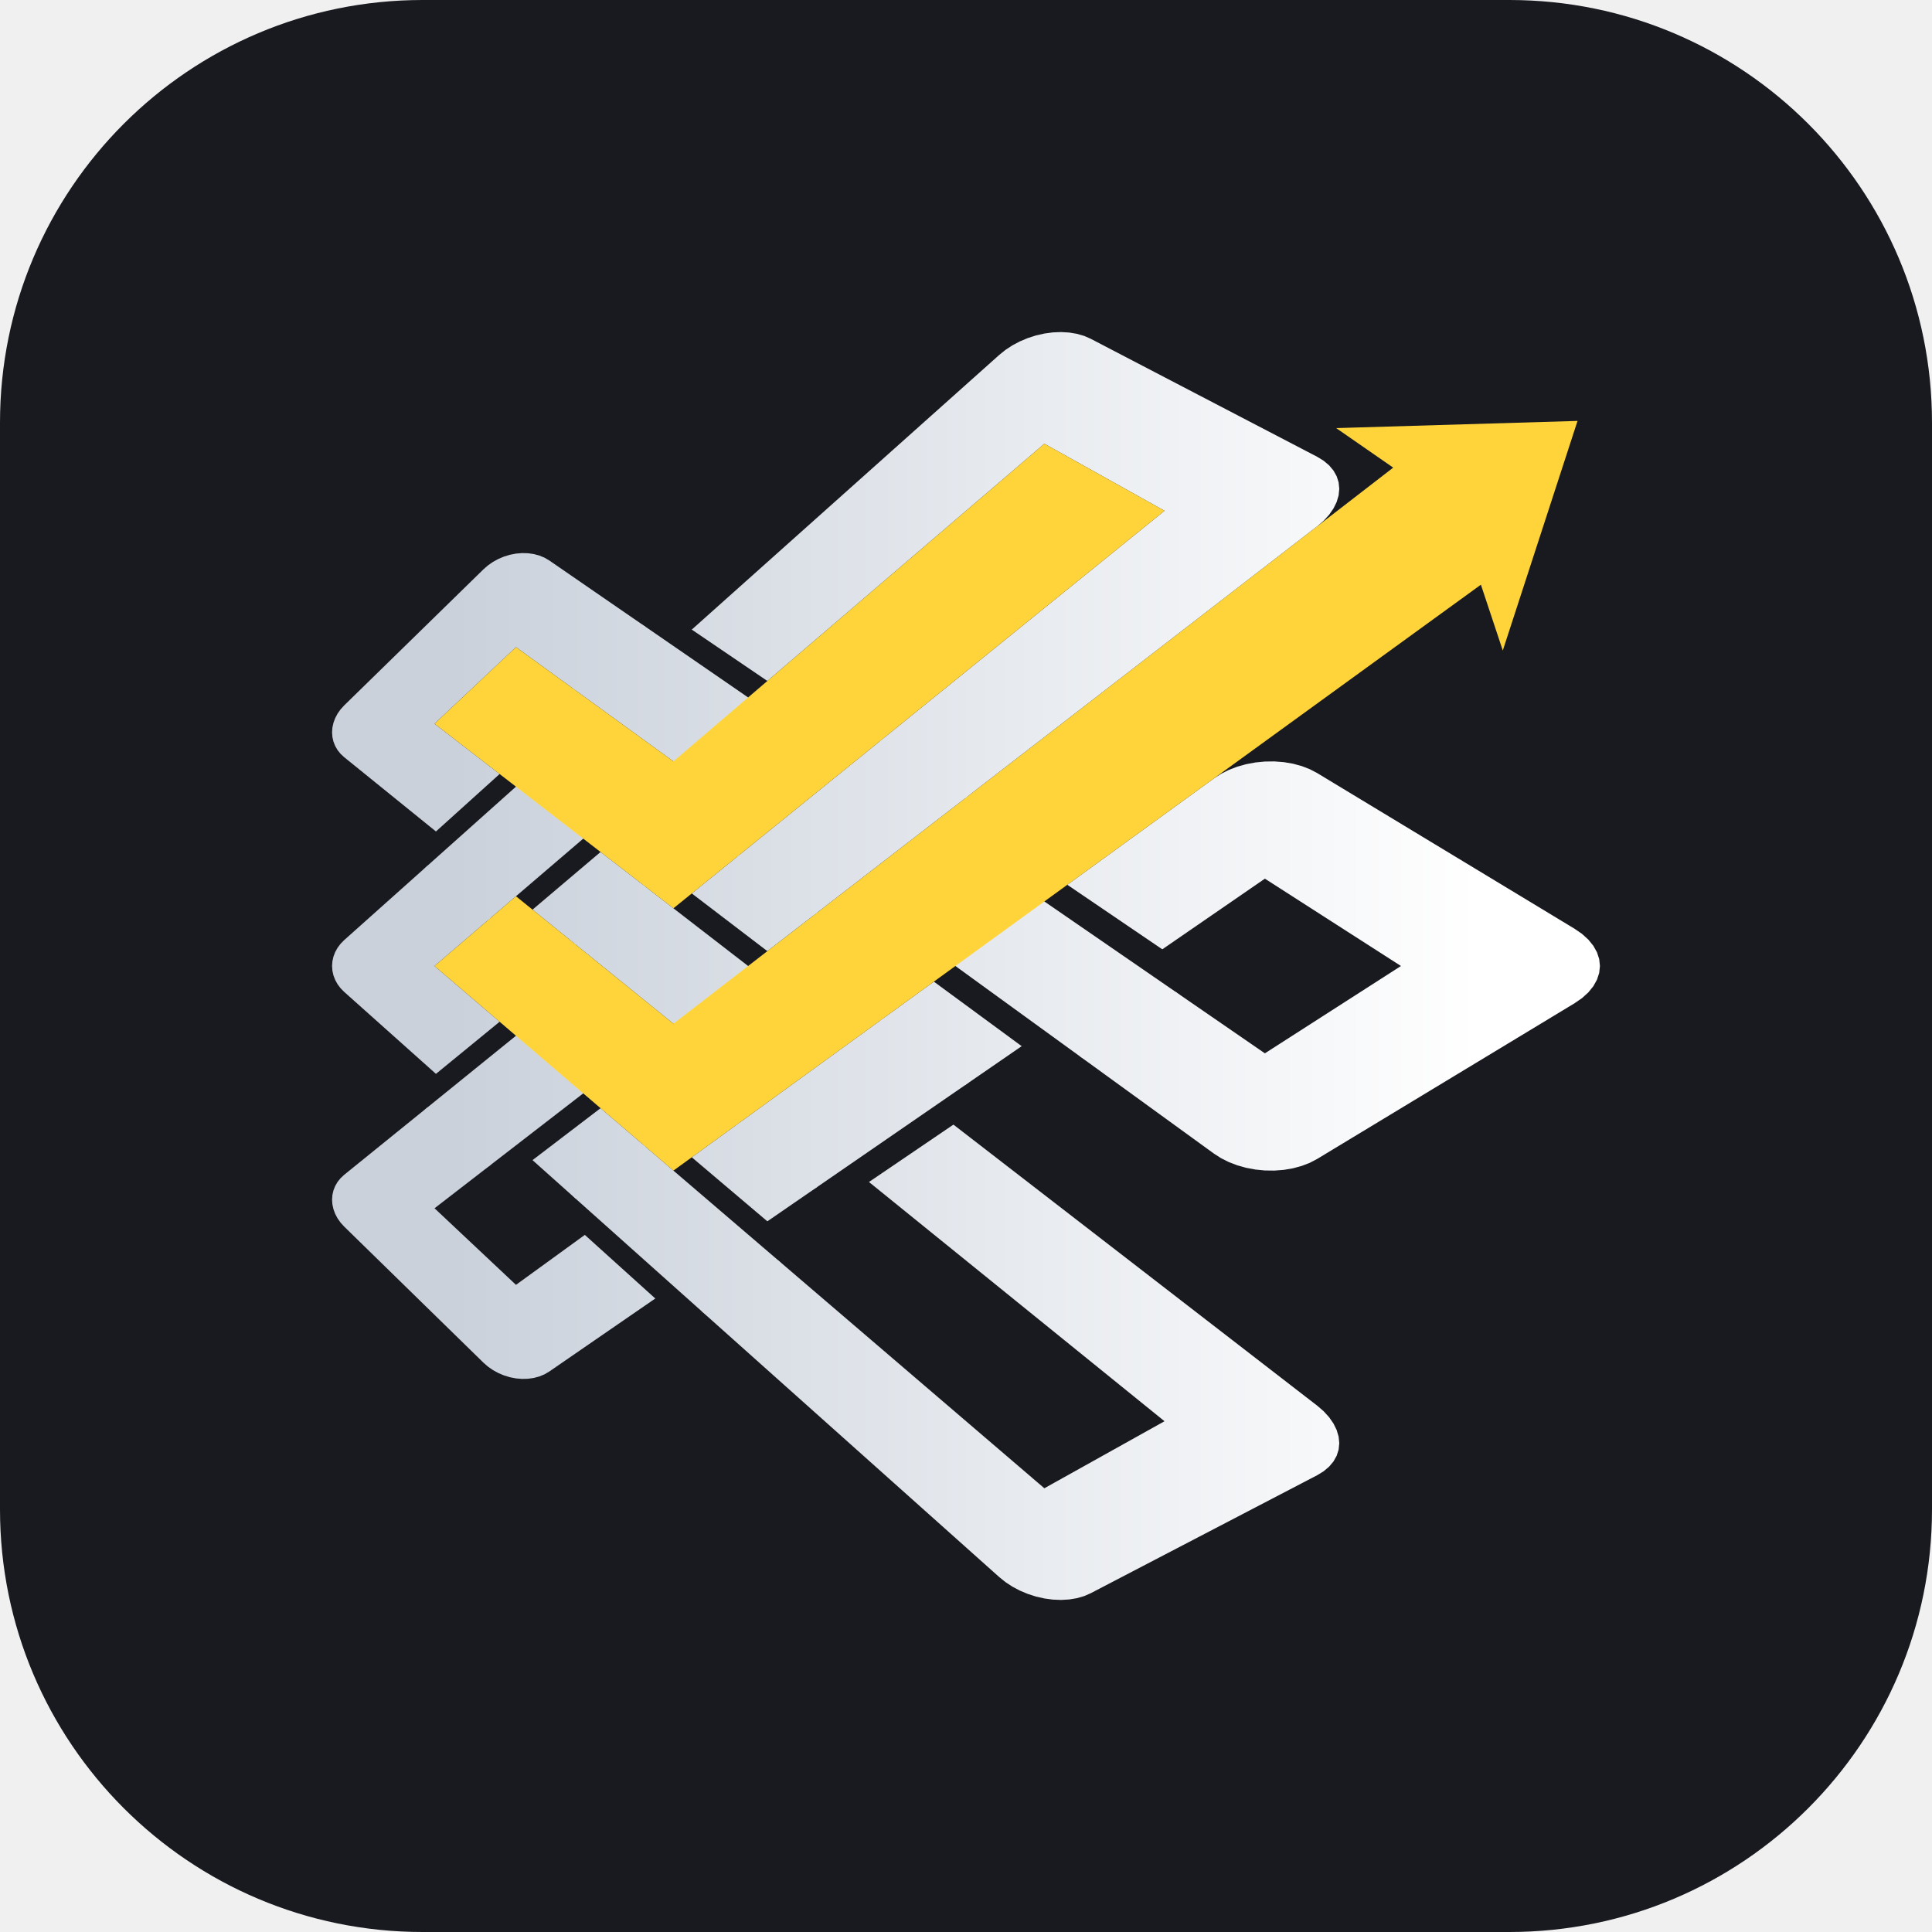
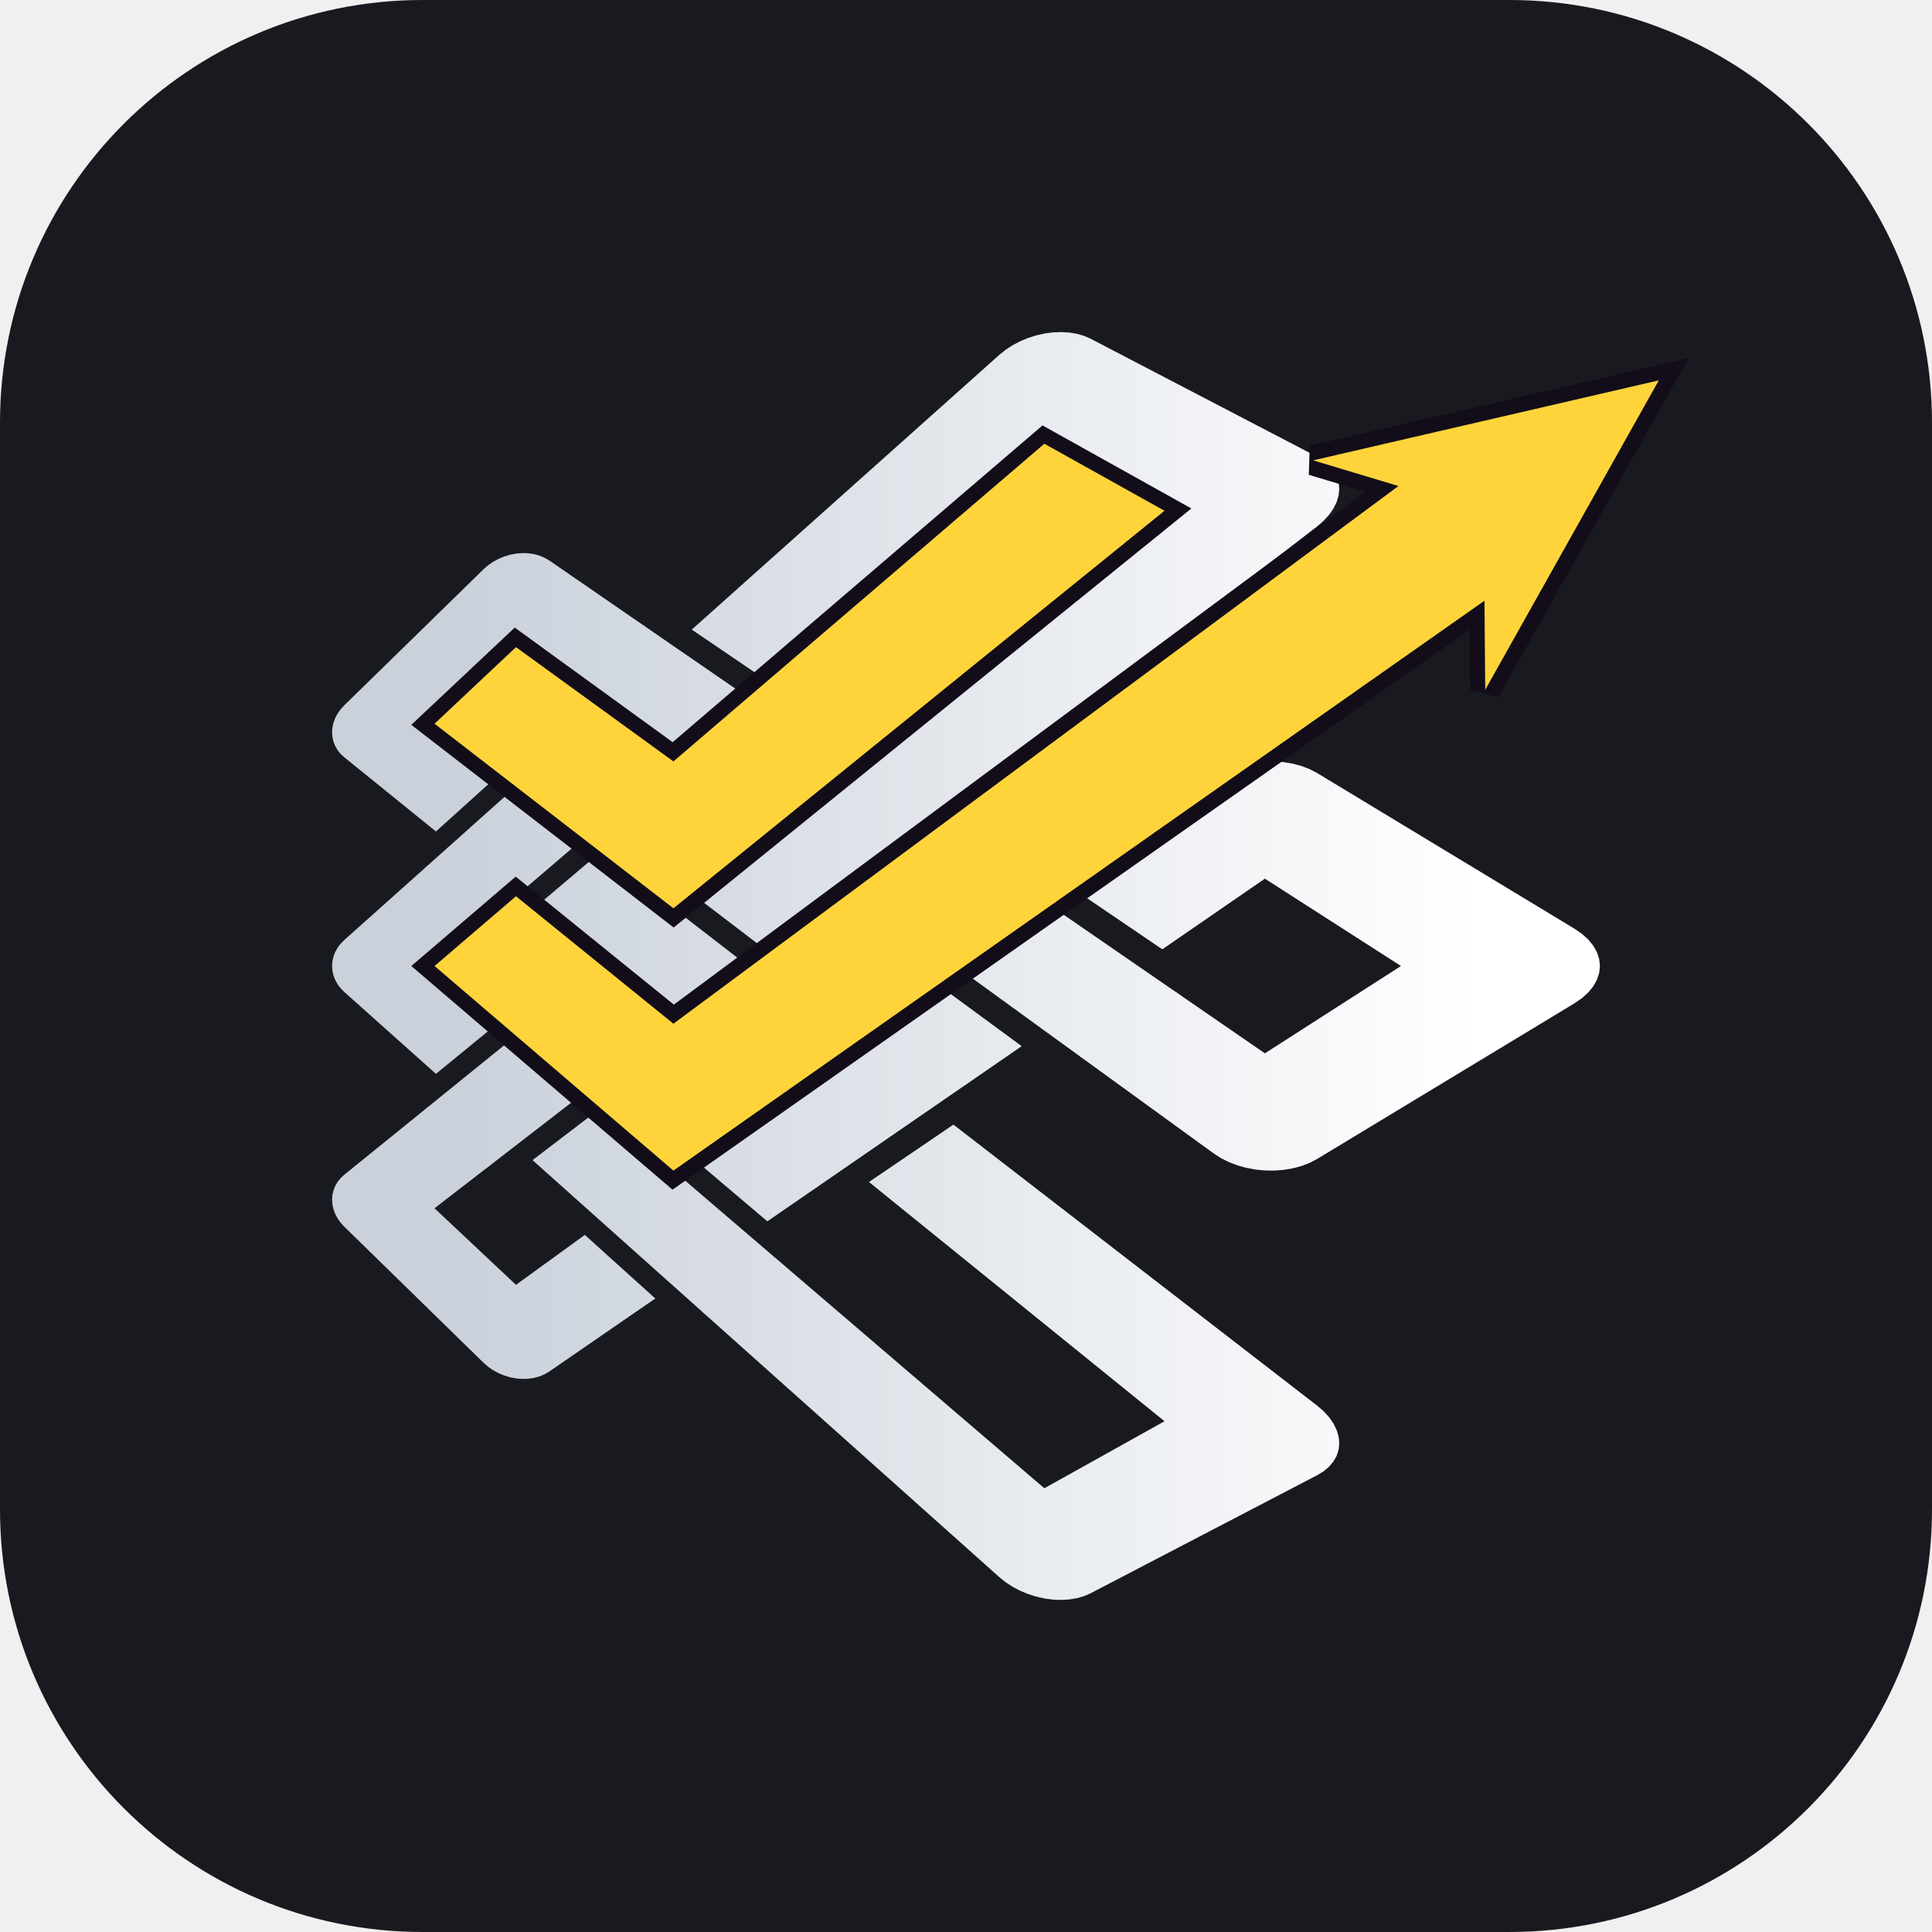
<svg xmlns="http://www.w3.org/2000/svg" viewBox="0 0 512 512" role="img" aria-label="Gold arrow on a perspective knot">
  <defs>
    <linearGradient id="face" x1="120" y1="256" x2="392" y2="256" gradientUnits="userSpaceOnUse">
      <stop stop-color="#CAD1DB" />
      <stop offset="1" stop-color="#FFFFFF" />
    </linearGradient>
    <mask id="weave" maskUnits="userSpaceOnUse" x="0" y="0" width="512" height="512">
      <path fill="#FFFFFF" d="M349.067 204.870L417.315 246.150L386.171 265.562L321.726 224.204Z       M349.067 223.310L347.116 224.496L344.968 225.508L342.660 226.328L340.236 226.944L337.737 227.346L335.207 227.530L332.691 227.493L330.230 227.237L327.865 226.770L325.637 226.100L323.579 225.240L321.726 224.204L320.107 223.012L318.747 221.683L317.667 220.240L316.884 218.706L316.409 217.106L316.250 215.466L316.409 213.813L316.884 212.173L317.667 210.573L318.747 209.039L320.107 207.596L321.726 206.268L323.579 205.078L325.637 204.045L327.865 203.188L330.230 202.522L332.691 202.061L335.207 201.813L337.737 201.784L340.236 201.977L342.660 202.389L344.968 203.016L347.116 203.847L349.067 204.870L350.784 206.066L352.236 207.417L353.395 208.897L354.238 210.481L354.751 212.140L354.923 213.844L354.751 215.563L354.238 217.265L353.395 218.920L352.236 220.497L350.784 221.969Z       M417.315 265.850L349.067 307.130L321.726 287.796L386.171 246.438Z       M417.315 265.850L415.088 267.028L412.637 268.011L410.006 268.781L407.242 269.328L404.394 269.643L401.512 269.723L398.646 269.569L395.845 269.184L393.154 268.578L390.618 267.762L388.278 266.751L386.171 265.562L384.330 264.218L382.785 262.740L381.557 261.152L380.667 259.482L380.127 257.755L379.947 256.000L380.127 254.245L380.667 252.518L381.557 250.848L382.785 249.260L384.330 247.782L386.171 246.438L388.278 245.249L390.618 244.238L393.154 243.422L395.845 242.816L398.646 242.431L401.512 242.277L404.394 242.357L407.242 242.672L410.006 243.219L412.637 243.989L415.088 244.972L417.315 246.150L419.275 247.505L420.932 249.012L422.254 250.645L423.218 252.375L423.804 254.171L424.000 256.000L423.804 257.829L423.218 259.625L422.254 261.355L420.932 262.988L419.275 264.495Z       M321.726 305.732L128.117 165.245L145.555 148.526L349.067 288.690Z       M349.067 307.130L347.116 308.153L344.968 308.984L342.660 309.611L340.236 310.023L337.737 310.216L335.207 310.187L332.691 309.939L330.230 309.478L327.865 308.812L325.637 307.955L323.579 306.922L321.726 305.732L320.107 304.404L318.747 302.961L317.667 301.427L316.884 299.827L316.409 298.187L316.250 296.534L316.409 294.894L316.884 293.294L317.667 291.760L318.747 290.317L320.107 288.988L321.726 287.796L323.579 286.760L325.637 285.900L327.865 285.230L330.230 284.763L332.691 284.507L335.207 284.470L337.737 284.654L340.236 285.056L342.660 285.672L344.968 286.492L347.116 287.504L349.067 288.690L350.784 290.031L352.236 291.503L353.395 293.080L354.238 294.735L354.751 296.437L354.923 298.156L354.751 299.860L354.238 301.519L353.395 303.103L352.236 304.583L350.784 305.934Z       M145.555 163.212L106.998 199.467L91.192 186.963L128.117 150.880Z       M145.555 163.212L144.317 164.250L142.952 165.160L141.486 165.926L139.943 166.535L138.352 166.977L136.739 167.247L135.133 167.341L133.561 167.257L132.049 166.999L130.622 166.572L129.304 165.983L128.117 165.245L127.078 164.368L126.205 163.369L125.511 162.264L125.008 161.072L124.702 159.812L124.600 158.505L124.702 157.172L125.008 155.835L125.511 154.516L126.205 153.237L127.078 152.018L128.117 150.880L129.304 149.843L130.622 148.923L132.049 148.137L133.561 147.498L135.133 147.019L136.739 146.708L138.352 146.573L139.943 146.615L141.486 146.836L142.952 147.232L144.317 147.799L145.555 148.526L146.643 149.402L147.563 150.411L148.297 151.536L148.831 152.758L149.155 154.054L149.264 155.402L149.155 156.778L148.831 158.156L148.297 159.512L147.563 160.822L146.643 162.062Z       M106.998 185.492L349.067 372.510L321.726 387.259L91.192 200.646Z       M106.998 199.467L105.877 200.401L104.641 201.208L103.313 201.873L101.915 202.386L100.473 202.739L99.011 202.926L97.555 202.946L96.130 202.798L94.759 202.487L93.465 202.019L92.269 201.401L91.192 200.646L90.249 199.766L89.456 198.777L88.827 197.694L88.370 196.536L88.093 195.322L88.000 194.072L88.093 192.807L88.370 191.547L88.827 190.312L89.456 189.124L90.249 188.001L91.192 186.963L92.269 186.027L93.465 185.209L94.759 184.524L96.130 183.983L97.555 183.596L99.011 183.372L100.473 183.314L101.915 183.425L103.313 183.703L104.641 184.146L105.877 184.745L106.998 185.492L107.984 186.373L108.816 187.374L109.480 188.477L109.964 189.663L110.258 190.911L110.356 192.198L110.258 193.501L109.964 194.798L109.480 196.065L108.816 197.279L107.984 198.420Z       M349.067 390.950L289.020 422.236L264.825 401.068L321.726 369.323Z       M349.067 390.950L347.116 391.809L344.968 392.460L342.660 392.894L340.236 393.103L337.737 393.086L335.207 392.845L332.691 392.386L330.230 391.718L327.865 390.854L325.637 389.811L323.579 388.605L321.726 387.259L320.107 385.795L318.747 384.238L317.667 382.614L316.884 380.948L316.409 379.269L316.250 377.602L316.409 375.976L316.884 374.416L317.667 372.947L318.747 371.594L320.107 370.379L321.726 369.323L323.579 368.443L325.637 367.755L327.865 367.272L330.230 367.003L332.691 366.954L335.207 367.128L337.737 367.524L340.236 368.135L342.660 368.955L344.968 369.968L347.116 371.160L349.067 372.510L350.784 373.995L352.236 375.588L353.395 377.263L354.238 378.988L354.751 380.733L354.923 382.467L354.751 384.157L354.238 385.773L353.395 387.286L352.236 388.669L350.784 389.898Z       M264.825 417.955L91.192 262.841L106.998 249.013L289.020 404.903Z       M289.020 422.236L287.296 422.986L285.397 423.535L283.357 423.874L281.213 424.000L279.003 423.911L276.765 423.610L274.537 423.104L272.359 422.403L270.265 421.521L268.290 420.472L266.467 419.277L264.825 417.955L263.390 416.528L262.184 415.022L261.227 413.459L260.532 411.867L260.111 410.271L259.970 408.697L260.111 407.170L260.532 405.716L261.227 404.357L262.184 403.116L263.390 402.013L264.825 401.068L266.467 400.297L268.290 399.713L270.265 399.327L272.359 399.147L274.537 399.177L276.765 399.418L279.003 399.868L281.213 400.520L283.357 401.365L285.397 402.389L287.296 403.575L289.020 404.903L290.537 406.351L291.819 407.892L292.842 409.501L293.587 411.148L294.039 412.803L294.191 414.437L294.039 416.019L293.587 417.523L292.842 418.920L291.819 420.185L290.537 421.297Z       M91.192 249.159L264.825 94.045L289.020 107.097L106.998 262.987Z       M106.998 262.987L105.877 263.828L104.641 264.531L103.313 265.085L101.915 265.481L100.473 265.713L99.011 265.777L97.555 265.675L96.130 265.408L94.759 264.982L93.465 264.405L92.269 263.687L91.192 262.841L90.249 261.882L89.456 260.826L88.827 259.691L88.370 258.495L88.093 257.258L88.000 256.000L88.093 254.742L88.370 253.505L88.827 252.309L89.456 251.174L90.249 250.118L91.192 249.159L92.269 248.313L93.465 247.595L94.759 247.018L96.130 246.592L97.555 246.325L99.011 246.223L100.473 246.287L101.915 246.519L103.313 246.915L104.641 247.469L105.877 248.172L106.998 249.013L107.984 249.977L108.816 251.047L109.480 252.206L109.964 253.432L110.258 254.705L110.356 256.000L110.258 257.295L109.964 258.568L109.480 259.794L108.816 260.953L107.984 262.023Z       M289.020 89.764L349.067 121.050L321.726 142.677L264.825 110.932Z       M289.020 107.097L287.296 108.425L285.397 109.611L283.357 110.635L281.213 111.480L279.003 112.132L276.765 112.582L274.537 112.823L272.359 112.853L270.265 112.673L268.290 112.287L266.467 111.703L264.825 110.932L263.390 109.987L262.184 108.884L261.227 107.643L260.532 106.284L260.111 104.830L259.970 103.303L260.111 101.729L260.532 100.133L261.227 98.541L262.184 96.978L263.390 95.472L264.825 94.045L266.467 92.723L268.290 91.528L270.265 90.479L272.359 89.597L274.537 88.896L276.765 88.390L279.003 88.089L281.213 88.000L283.357 88.126L285.397 88.465L287.296 89.014L289.020 89.764L290.537 90.703L291.819 91.815L292.842 93.080L293.587 94.477L294.039 95.981L294.191 97.563L294.039 99.197L293.587 100.852L292.842 102.499L291.819 104.108L290.537 105.649Z       M349.067 139.490L106.998 326.508L91.192 311.354L321.726 124.741Z       M349.067 139.490L347.116 140.840L344.968 142.032L342.660 143.045L340.236 143.865L337.737 144.476L335.207 144.872L332.691 145.046L330.230 144.997L327.865 144.728L325.637 144.245L323.579 143.557L321.726 142.677L320.107 141.621L318.747 140.406L317.667 139.053L316.884 137.584L316.409 136.024L316.250 134.398L316.409 132.731L316.884 131.052L317.667 129.386L318.747 127.762L320.107 126.205L321.726 124.741L323.579 123.395L325.637 122.189L327.865 121.146L330.230 120.282L332.691 119.614L335.207 119.155L337.737 118.914L340.236 118.897L342.660 119.106L344.968 119.540L347.116 120.191L349.067 121.050L350.784 122.102L352.236 123.331L353.395 124.714L354.238 126.227L354.751 127.843L354.923 129.533L354.751 131.267L354.238 133.012L353.395 134.737L352.236 136.412L350.784 138.005Z       M106.998 312.533L145.555 348.788L128.117 361.120L91.192 325.037Z       M106.998 326.508L105.877 327.255L104.641 327.854L103.313 328.297L101.915 328.575L100.473 328.686L99.011 328.628L97.555 328.404L96.130 328.017L94.759 327.476L93.465 326.791L92.269 325.973L91.192 325.037L90.249 323.999L89.456 322.876L88.827 321.688L88.370 320.453L88.093 319.193L88.000 317.928L88.093 316.678L88.370 315.464L88.827 314.306L89.456 313.223L90.249 312.234L91.192 311.354L92.269 310.599L93.465 309.981L94.759 309.513L96.130 309.202L97.555 309.054L99.011 309.074L100.473 309.261L101.915 309.614L103.313 310.127L104.641 310.792L105.877 311.599L106.998 312.533L107.984 313.580L108.816 314.721L109.480 315.935L109.964 317.202L110.258 318.499L110.356 319.802L110.258 321.089L109.964 322.337L109.480 323.523L108.816 324.626L107.984 325.627Z       M128.117 346.755L321.726 206.268L349.067 223.310L145.555 363.474Z       M145.555 363.474L144.317 364.201L142.952 364.768L141.486 365.164L139.943 365.385L138.352 365.427L136.739 365.292L135.133 364.981L133.561 364.502L132.049 363.863L130.622 363.077L129.304 362.157L128.117 361.120L127.078 359.982L126.205 358.763L125.511 357.484L125.008 356.165L124.702 354.828L124.600 353.495L124.702 352.188L125.008 350.928L125.511 349.736L126.205 348.631L127.078 347.632L128.117 346.755L129.304 346.017L130.622 345.428L132.049 345.001L133.561 344.743L135.133 344.659L136.739 344.753L138.352 345.023L139.943 345.465L141.486 346.074L142.952 346.840L144.317 347.750L145.555 348.788L146.643 349.938L147.563 351.178L148.297 352.488L148.831 353.844L149.155 355.222L149.264 356.598L149.155 357.946L148.831 359.242L148.297 360.464L147.563 361.589L146.643 362.598Z" />
      <path fill="#000000" d="M273.478 228.107L318.114 258.437L280.075 284.092L238.802 253.763Z       M175.838 161.761L211.357 185.896L181.111 211.369L147.993 187.033Z       M175.838 231.054L211.357 258.168L181.111 281.105L147.993 253.991Z       M175.838 300.348L211.357 330.440L181.111 350.841L147.993 320.950Z       M166.343 219.696L134.369 246.786L109.206 226.058L139.124 199.055Z       M261.622 215.462L221.935 245.758L190.954 222.836L227.814 192.659Z       M166.343 288.194L134.369 312.602L109.206 289.764L139.124 265.270Z       M261.622 291.949L221.935 318.917L190.954 293.397L227.814 266.311Z" />
      <path fill="#FFFFFF" d="M267.512 232.521L311.559 262.857L286.206 279.957L244.399 249.621Z       M267.512 249.457L265.866 250.499L264.053 251.377L262.105 252.076L260.057 252.584L257.946 252.894L255.808 253.003L253.680 252.909L251.598 252.616L249.598 252.130L247.711 251.460L245.969 250.619L244.399 249.621L243.027 248.485L241.874 247.228L240.959 245.873L240.295 244.441L239.892 242.956L239.757 241.443L239.892 239.924L240.295 238.426L240.959 236.973L241.874 235.587L243.027 234.293L244.399 233.112L245.969 232.063L247.711 231.165L249.598 230.434L251.598 229.882L253.680 229.521L255.808 229.357L257.946 229.396L260.057 229.637L262.105 230.078L264.053 230.713L265.866 231.532L267.512 232.521L268.960 233.663L270.184 234.940L271.161 236.328L271.872 237.803L272.304 239.339L272.449 240.908L272.304 242.482L271.872 244.032L271.161 245.530L270.184 246.950L268.960 248.267Z       M311.559 280.606L309.752 281.640L307.761 282.495L305.623 283.158L303.375 283.617L301.059 283.867L298.713 283.904L296.380 283.730L294.097 283.348L291.903 282.768L289.835 282.000L287.926 281.057L286.206 279.957L284.703 278.719L283.440 277.363L282.437 275.913L281.710 274.391L281.269 272.823L281.121 271.234L281.269 269.650L281.710 268.096L282.437 266.598L283.440 265.180L284.703 263.866L286.206 262.677L287.926 261.633L289.835 260.753L291.903 260.052L294.097 259.544L296.380 259.237L298.713 259.139L301.059 259.253L303.375 259.578L305.623 260.111L307.761 260.844L309.752 261.764L311.559 262.857L313.150 264.105L314.494 265.485L315.567 266.974L316.349 268.546L316.823 270.171L316.983 271.820L316.823 273.465L316.349 275.074L315.567 276.620L314.494 278.074L313.150 279.410Z       M171.063 166.094L206.164 190.270L186.004 207.249L152.503 182.940Z       M171.063 181.251L169.745 182.294L168.292 183.201L166.730 183.956L165.088 184.548L163.393 184.968L161.677 185.208L159.968 185.267L158.295 185.143L156.686 184.842L155.168 184.367L153.766 183.730L152.503 182.940L151.398 182.011L150.470 180.961L149.732 179.805L149.197 178.564L148.872 177.258L148.763 175.907L148.872 174.535L149.197 173.164L149.732 171.816L150.470 170.512L151.398 169.275L152.503 168.126L153.766 167.082L155.168 166.164L156.686 165.385L158.295 164.761L159.968 164.303L161.677 164.019L163.393 163.915L165.088 163.995L166.730 164.258L168.292 164.700L169.745 165.316L171.063 166.094L172.223 167.023L173.203 168.086L173.984 169.264L174.553 170.537L174.899 171.883L175.015 173.277L174.899 174.694L174.553 176.109L173.984 177.496L173.203 178.831L172.223 180.090Z       M206.164 206.074L204.731 207.119L203.151 208.019L201.454 208.757L199.669 209.323L197.829 209.706L195.964 209.902L194.108 209.909L192.291 209.728L190.544 209.362L188.897 208.820L187.375 208.111L186.004 207.249L184.805 206.247L183.797 205.123L182.997 203.896L182.416 202.587L182.064 201.216L181.946 199.806L182.064 198.381L182.416 196.962L182.997 195.575L183.797 194.240L184.805 192.980L186.004 191.816L187.375 190.769L188.897 189.854L190.544 189.090L192.291 188.489L194.108 188.062L195.964 187.818L197.829 187.763L199.669 187.897L201.454 188.222L203.151 188.731L204.731 189.417L206.164 190.270L207.425 191.273L208.491 192.412L209.341 193.665L209.960 195.010L210.336 196.424L210.462 197.881L210.336 199.356L209.960 200.820L209.341 202.250L208.491 203.617L207.425 204.899Z       M171.063 234.988L206.164 262.106L186.004 277.395L152.503 250.276Z       M171.063 250.144L169.745 251.076L168.292 251.861L166.730 252.486L165.088 252.940L163.393 253.218L161.677 253.314L159.968 253.229L158.295 252.966L156.686 252.529L155.168 251.928L153.766 251.172L152.503 250.276L151.398 249.255L150.470 248.127L149.732 246.909L149.197 245.623L148.872 244.290L148.763 242.930L148.872 241.568L149.197 240.223L149.732 238.920L150.470 237.678L151.398 236.519L152.503 235.462L153.766 234.525L155.168 233.724L156.686 233.073L158.295 232.583L159.968 232.265L161.677 232.125L163.393 232.165L165.088 232.387L166.730 232.787L168.292 233.361L169.745 234.098L171.063 234.988L172.223 236.013L173.203 237.158L173.984 238.402L174.553 239.723L174.899 241.098L175.015 242.501L174.899 243.909L174.553 245.294L173.984 246.634L173.203 247.903L172.223 249.080Z       M206.164 277.910L204.731 278.836L203.151 279.603L201.454 280.199L199.669 280.614L197.829 280.844L195.964 280.883L194.108 280.735L192.291 280.401L190.544 279.889L188.897 279.209L187.375 278.372L186.004 277.395L184.805 276.292L183.797 275.084L182.997 273.790L182.416 272.432L182.064 271.032L181.946 269.612L182.064 268.196L182.416 266.808L182.997 265.468L183.797 264.201L184.805 263.025L186.004 261.962L187.375 261.030L188.897 260.243L190.544 259.616L192.291 259.162L194.108 258.887L195.964 258.799L197.829 258.900L199.669 259.189L201.454 259.663L203.151 260.315L204.731 261.134L206.164 262.106L207.425 263.216L208.491 264.443L209.341 265.768L209.960 267.165L210.336 268.611L210.462 270.078L210.336 271.542L209.960 272.975L209.341 274.352L208.491 275.649L207.425 276.842Z       M171.063 303.881L206.164 333.943L186.004 347.541L152.503 317.613Z       M171.063 319.037L169.745 319.859L168.292 320.522L166.730 321.016L165.088 321.332L163.393 321.468L161.677 321.420L159.968 321.192L158.295 320.788L156.686 320.217L155.168 319.488L153.766 318.615L152.503 317.613L151.398 316.500L150.470 315.293L149.732 314.014L149.197 312.683L148.872 311.322L148.763 309.954L148.872 308.600L149.197 307.283L149.732 306.024L150.470 304.844L151.398 303.763L152.503 302.799L153.766 301.968L155.168 301.284L156.686 300.760L158.295 300.406L159.968 300.228L161.677 300.231L163.393 300.415L165.088 300.779L166.730 301.317L168.292 302.022L169.745 302.881L171.063 303.881L172.223 305.004L173.203 306.231L173.984 307.540L174.553 308.909L174.899 310.312L175.015 311.726L174.899 313.123L174.553 314.480L173.984 315.772L173.203 316.976L172.223 318.071Z       M206.164 349.747L204.731 350.552L203.151 351.187L201.454 351.640L199.669 351.906L197.829 351.981L195.964 351.865L194.108 351.560L192.291 351.074L190.544 350.416L188.897 349.597L187.375 348.633L186.004 347.541L184.805 346.338L183.797 345.045L182.997 343.684L182.416 342.277L182.064 340.847L181.946 339.418L182.064 338.012L182.416 336.653L182.997 335.362L183.797 334.162L184.805 333.071L186.004 332.108L187.375 331.290L188.897 330.631L190.544 330.143L192.291 329.835L194.108 329.713L195.964 329.780L197.829 330.038L199.669 330.481L201.454 331.105L203.151 331.899L204.731 332.850L206.164 333.943L207.425 335.158L208.491 336.475L209.341 337.871L209.960 339.320L210.336 340.797L210.462 342.275L210.336 343.729L209.960 345.130L209.341 346.455L208.491 347.681L207.425 348.784Z       M161.677 216.158L130.060 243.236L113.287 229.420L143.534 202.399Z       M161.677 216.158L160.389 217.134L158.968 217.969L157.442 218.650L155.837 219.167L154.181 219.510L152.503 219.676L150.832 219.662L149.197 219.470L147.624 219.104L146.140 218.572L144.769 217.882L143.534 217.048L142.453 216.084L141.545 215.006L140.824 213.832L140.301 212.582L139.983 211.277L139.877 209.937L139.983 208.585L140.301 207.242L140.824 205.931L141.545 204.674L142.453 203.490L143.534 202.399L144.769 201.421L146.140 200.572L147.624 199.866L149.197 199.317L150.832 198.934L152.503 198.726L154.181 198.696L155.837 198.846L157.442 199.176L158.968 199.679L160.389 200.349L161.677 201.175L162.810 202.142L163.768 203.233L164.532 204.431L165.088 205.714L165.425 207.059L165.539 208.441L165.425 209.837L165.088 211.221L164.532 212.569L163.768 213.856L162.810 215.059Z       M130.060 243.236L128.869 244.133L127.557 244.890L126.147 245.497L124.664 245.942L123.133 246.219L121.582 246.325L120.037 246.258L118.525 246.021L117.070 245.619L115.698 245.060L114.430 244.353L113.287 243.511L112.287 242.548L111.447 241.482L110.779 240.330L110.295 239.110L110.001 237.844L109.903 236.552L110.001 235.254L110.295 233.973L110.779 232.729L111.447 231.543L112.287 230.433L113.287 229.420L114.430 228.520L115.698 227.748L117.070 227.118L118.525 226.641L120.037 226.327L121.582 226.181L123.133 226.208L124.664 226.407L126.147 226.776L127.557 227.310L128.869 228.001L130.060 228.836L131.106 229.803L131.991 230.883L132.696 232.059L133.209 233.310L133.521 234.613L133.626 235.945L133.521 237.283L133.209 238.602L132.696 239.879L131.991 241.091L131.106 242.216Z       M255.808 211.540L216.614 241.821L195.964 226.543L233.274 196.342Z       M255.808 211.540L254.204 212.637L252.436 213.578L250.538 214.347L248.542 214.932L246.483 215.325L244.399 215.519L242.324 215.513L240.295 215.309L238.343 214.910L236.503 214.326L234.804 213.567L233.274 212.646L231.936 211.579L230.811 210.385L229.918 209.084L229.270 207.697L228.878 206.247L228.746 204.757L228.878 203.252L229.270 201.757L229.918 200.294L230.811 198.889L231.936 197.564L233.274 196.342L234.804 195.242L236.503 194.285L238.343 193.486L240.295 192.860L242.324 192.419L244.399 192.171L246.483 192.123L248.542 192.275L250.538 192.628L252.436 193.176L254.204 193.911L255.808 194.820L257.220 195.890L258.412 197.100L259.364 198.431L260.057 199.858L260.478 201.357L260.620 202.900L260.478 204.459L260.057 206.007L259.364 207.515L258.412 208.957L257.220 210.306Z       M216.614 241.821L215.145 242.819L213.527 243.663L211.788 244.338L209.960 244.835L208.074 245.145L206.164 245.265L204.263 245.193L202.402 244.933L200.614 244.489L198.926 243.871L197.368 243.090L195.964 242.159L194.737 241.094L193.705 239.915L192.885 238.640L192.291 237.290L191.930 235.888L191.810 234.457L191.930 233.019L192.291 231.599L192.885 230.219L193.705 228.902L194.737 227.670L195.964 226.543L197.368 225.540L198.926 224.679L200.614 223.974L202.402 223.439L204.263 223.084L206.164 222.915L208.074 222.937L209.960 223.151L211.788 223.554L213.527 224.140L215.145 224.901L216.614 225.824L217.906 226.893L218.997 228.090L219.868 229.394L220.502 230.782L220.888 232.230L221.017 233.710L220.888 235.197L220.502 236.664L219.868 238.084L218.997 239.433L217.906 240.686Z       M161.677 284.264L130.060 308.691L113.287 293.468L143.534 268.984Z       M161.677 284.264L160.389 285.131L158.968 285.848L157.442 286.401L155.837 286.783L154.181 286.988L152.503 287.013L150.832 286.859L149.197 286.530L147.624 286.032L146.140 285.375L144.769 284.570L143.534 283.633L142.453 282.578L141.545 281.424L140.824 280.189L140.301 278.896L139.983 277.563L139.877 276.215L139.983 274.872L140.301 273.556L140.824 272.289L141.545 271.091L142.453 269.984L143.534 268.984L144.769 268.109L146.140 267.375L147.624 266.794L149.197 266.377L150.832 266.131L152.503 266.063L154.181 266.173L155.837 266.463L157.442 266.927L158.968 267.558L160.389 268.347L161.677 269.281L162.810 270.343L163.768 271.515L164.532 272.777L165.088 274.106L165.425 275.479L165.539 276.871L165.425 278.257L165.088 279.613L164.532 280.914L163.768 282.137L162.810 283.260Z       M130.060 308.691L128.869 309.488L127.557 310.135L126.147 310.623L124.664 310.944L123.133 311.093L121.582 311.069L120.037 310.872L118.525 310.509L117.070 309.985L115.698 309.310L114.430 308.497L113.287 307.559L112.287 306.513L111.447 305.376L110.779 304.168L110.295 302.908L110.001 301.617L109.903 300.316L110.001 299.027L110.295 297.770L110.779 296.567L111.447 295.436L112.287 294.398L113.287 293.468L114.430 292.664L115.698 291.998L117.070 291.483L118.525 291.129L120.037 290.941L121.582 290.925L123.133 291.082L124.664 291.409L126.147 291.903L127.557 292.555L128.869 293.356L130.060 294.291L131.106 295.345L131.991 296.500L132.696 297.735L133.209 299.029L133.521 300.358L133.626 301.699L133.521 303.028L133.209 304.321L132.696 305.554L131.991 306.707L131.106 307.759Z       M255.808 287.540L216.614 314.534L195.964 297.524L233.274 270.451Z       M255.808 287.540L254.204 288.502L252.436 289.294L250.538 289.904L248.542 290.322L246.483 290.542L244.399 290.562L242.324 290.382L240.295 290.008L238.343 289.446L236.503 288.707L234.804 287.805L233.274 286.756L231.936 285.577L230.811 284.289L229.918 282.913L229.270 281.471L228.878 279.988L228.746 278.488L228.878 276.994L229.270 275.531L229.918 274.123L230.811 272.792L231.936 271.562L233.274 270.451L234.804 269.480L236.503 268.665L238.343 268.021L240.295 267.559L242.324 267.288L244.399 267.214L246.483 267.340L248.542 267.666L250.538 268.186L252.436 268.893L254.204 269.776L255.808 270.820L257.220 272.008L258.412 273.318L259.364 274.729L260.057 276.214L260.478 277.748L260.620 279.303L260.478 280.850L260.057 282.363L259.364 283.813L258.412 285.175L257.220 286.424Z       M216.614 314.534L215.145 315.409L213.527 316.117L211.788 316.646L209.960 316.990L208.074 317.142L206.164 317.102L204.263 316.871L202.402 316.454L200.614 315.861L198.926 315.101L197.368 314.189L195.964 313.140L194.737 311.973L193.705 310.707L192.885 309.363L192.291 307.963L191.930 306.531L191.810 305.090L191.930 303.662L192.291 302.272L192.885 300.942L193.705 299.694L194.737 298.548L195.964 297.524L197.368 296.639L198.926 295.908L200.614 295.345L202.402 294.960L204.263 294.761L206.164 294.751L208.074 294.934L209.960 295.305L211.788 295.862L213.527 296.594L215.145 297.491L216.614 298.537L217.906 299.714L218.997 301.003L219.868 302.380L220.502 303.821L220.888 305.301L221.017 306.792L220.888 308.268L220.502 309.703L219.868 311.070L218.997 312.346L217.906 313.507Z" />
    </mask>
  </defs>
  <rect width="512" height="512" rx="112" fill="#191A20" />
  <rect width="512" height="512" fill="url(#face)" mask="url(#weave)" />
-   <path fill="#FFD43B" d="M136.739 171.501L178.466 201.779L276.765 117.593L308.609 135.359L178.466 240.707L115.156 191.795ZM136.739 237.516L178.466 271.293L369.214 123.925L354.103 113.451L418.061 111.549L398.257 172.394L392.453 154.948L178.466 310.221L115.156 256.000Z" />
+   <path fill="#FFD43B" stroke="#120D19" stroke-width="8" stroke-linejoin="miter" stroke-miterlimit="3" d="M136.739 171.501L178.466 201.779L276.765 117.593L308.609 135.359L178.466 240.707L115.156 191.795ZM136.739 237.516L178.466 271.293L370.600 128.800L348.000 122.000L439.600 100.800L393.600 182.800L393.400 159.200L178.466 310.221L115.156 256.000Z" />
+   <path fill="#FFD43B" d="M136.739 171.501L178.466 201.779L276.765 117.593L308.609 135.359L178.466 240.707L115.156 191.795ZM136.739 237.516L178.466 271.293L370.600 128.800L348.000 122.000L439.600 100.800L393.600 182.800L393.400 159.200L178.466 310.221L115.156 256.000Z" />
</svg>
